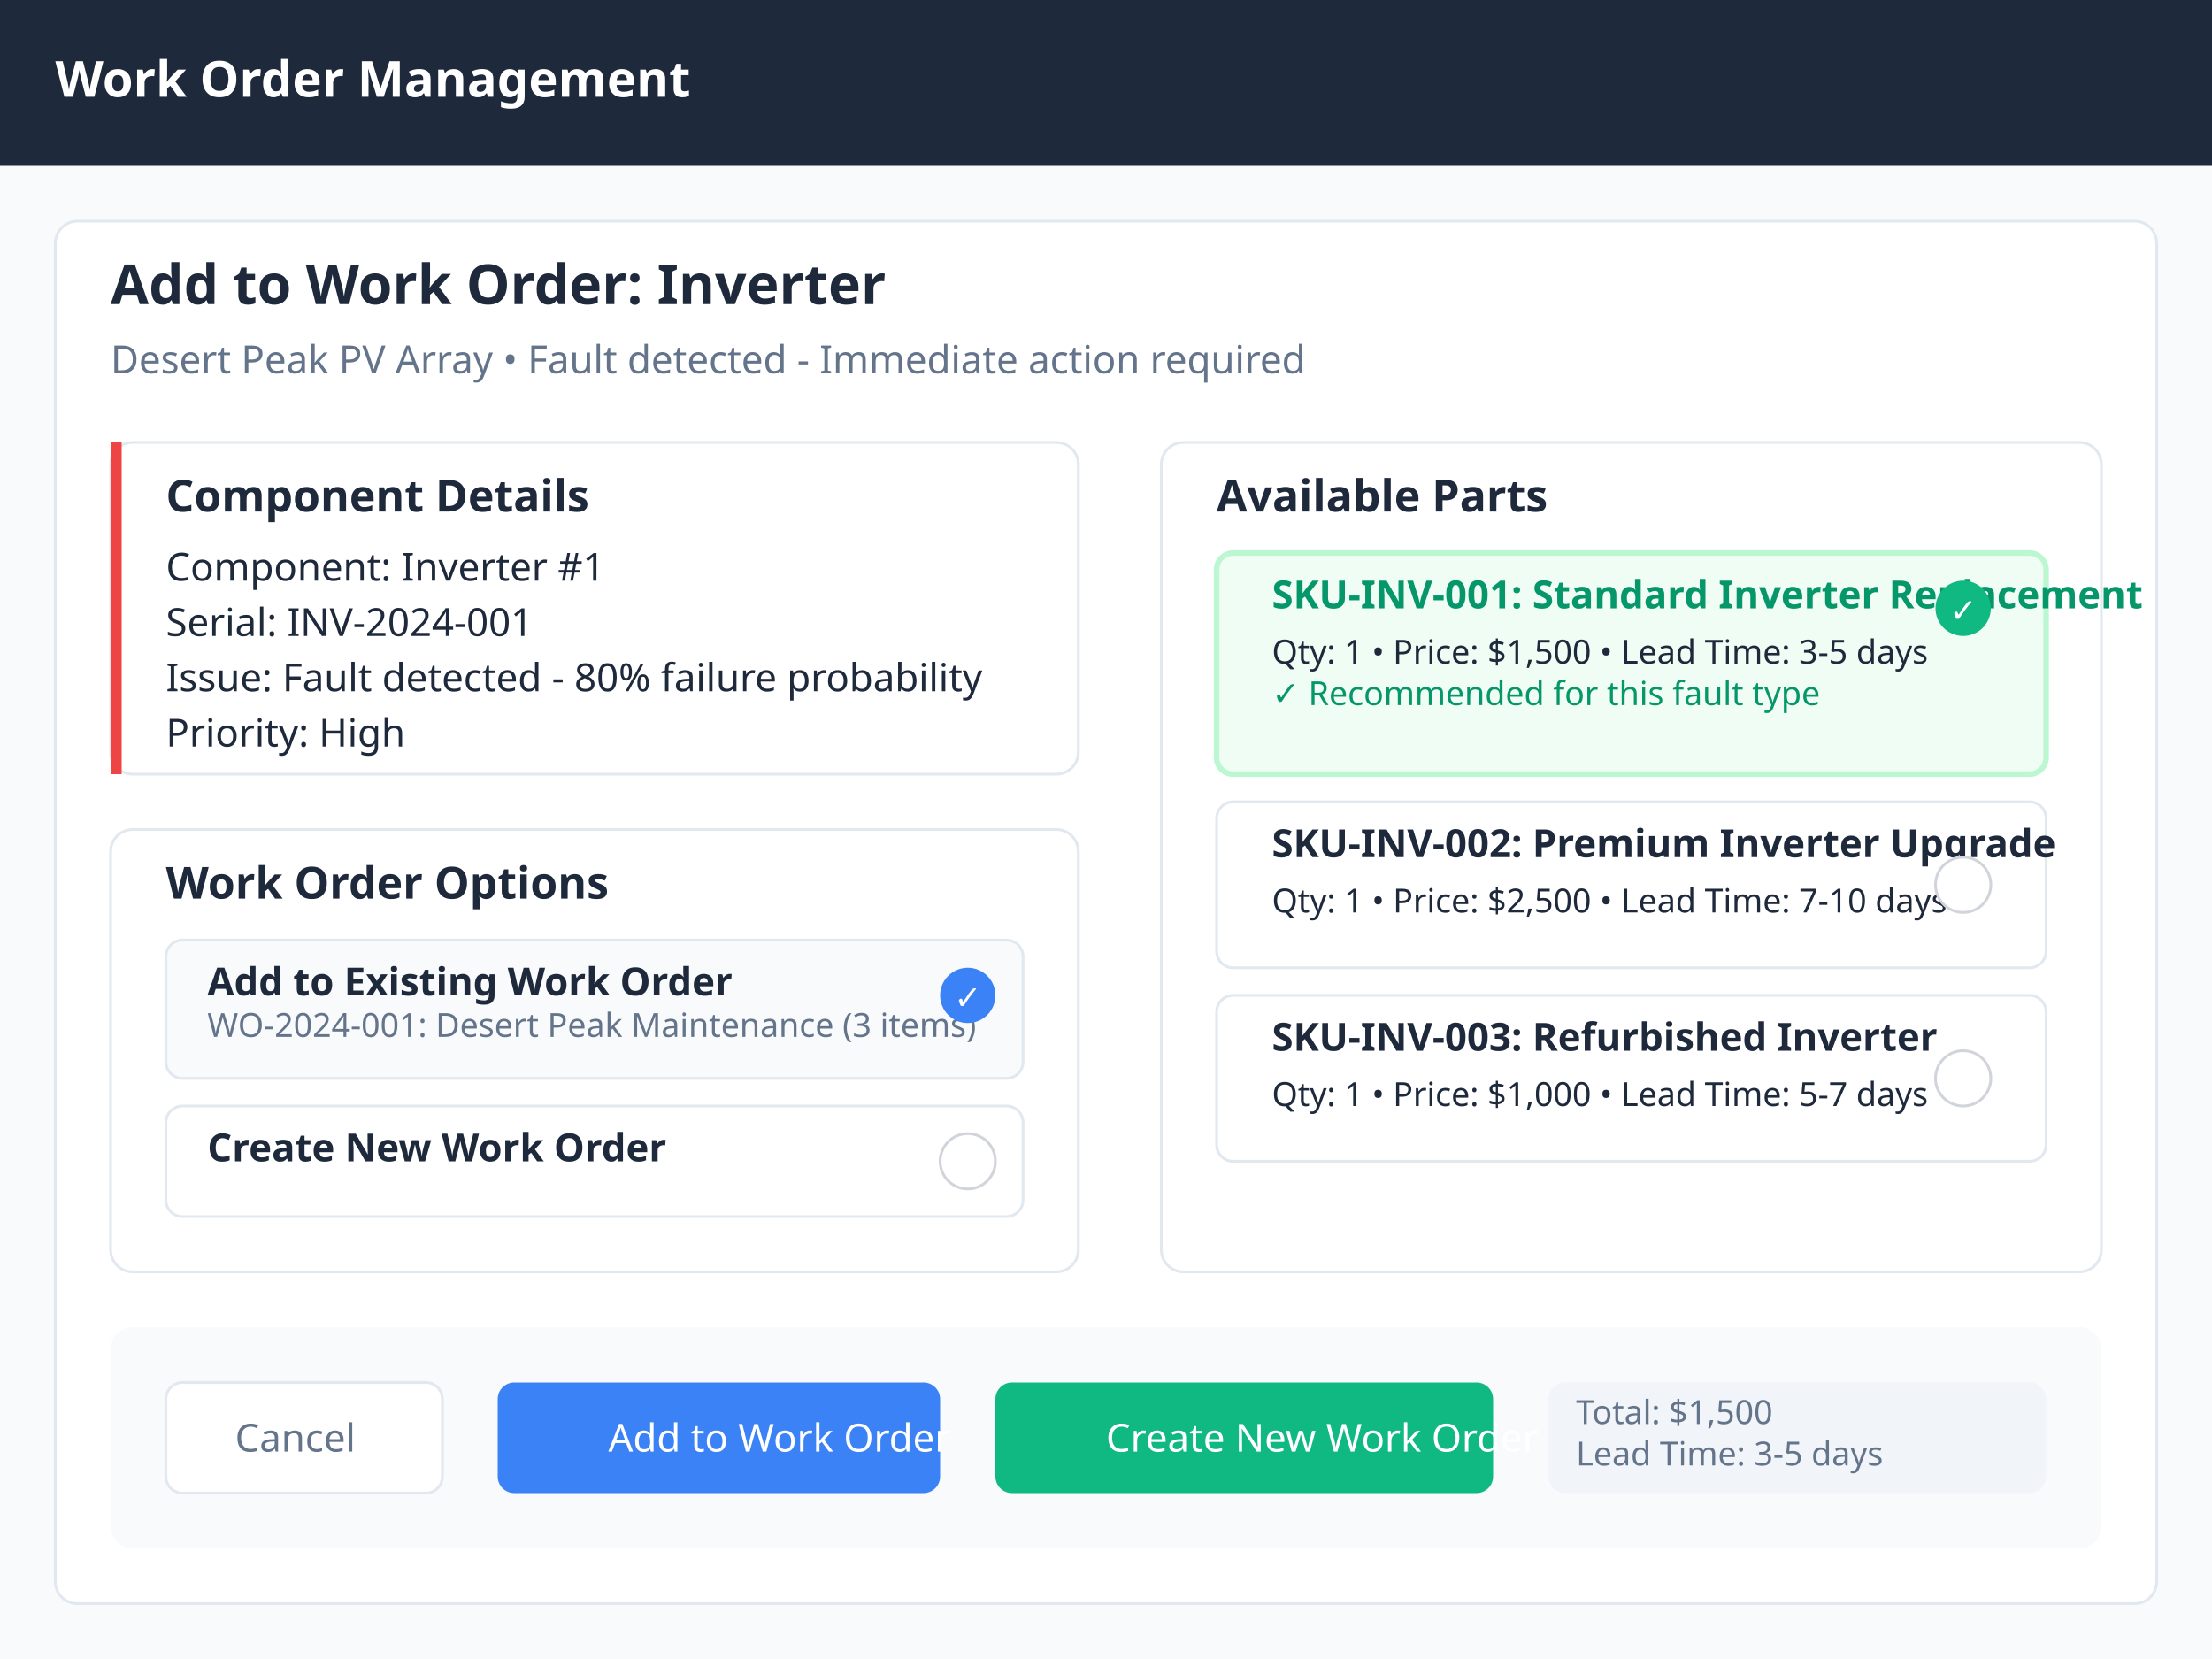
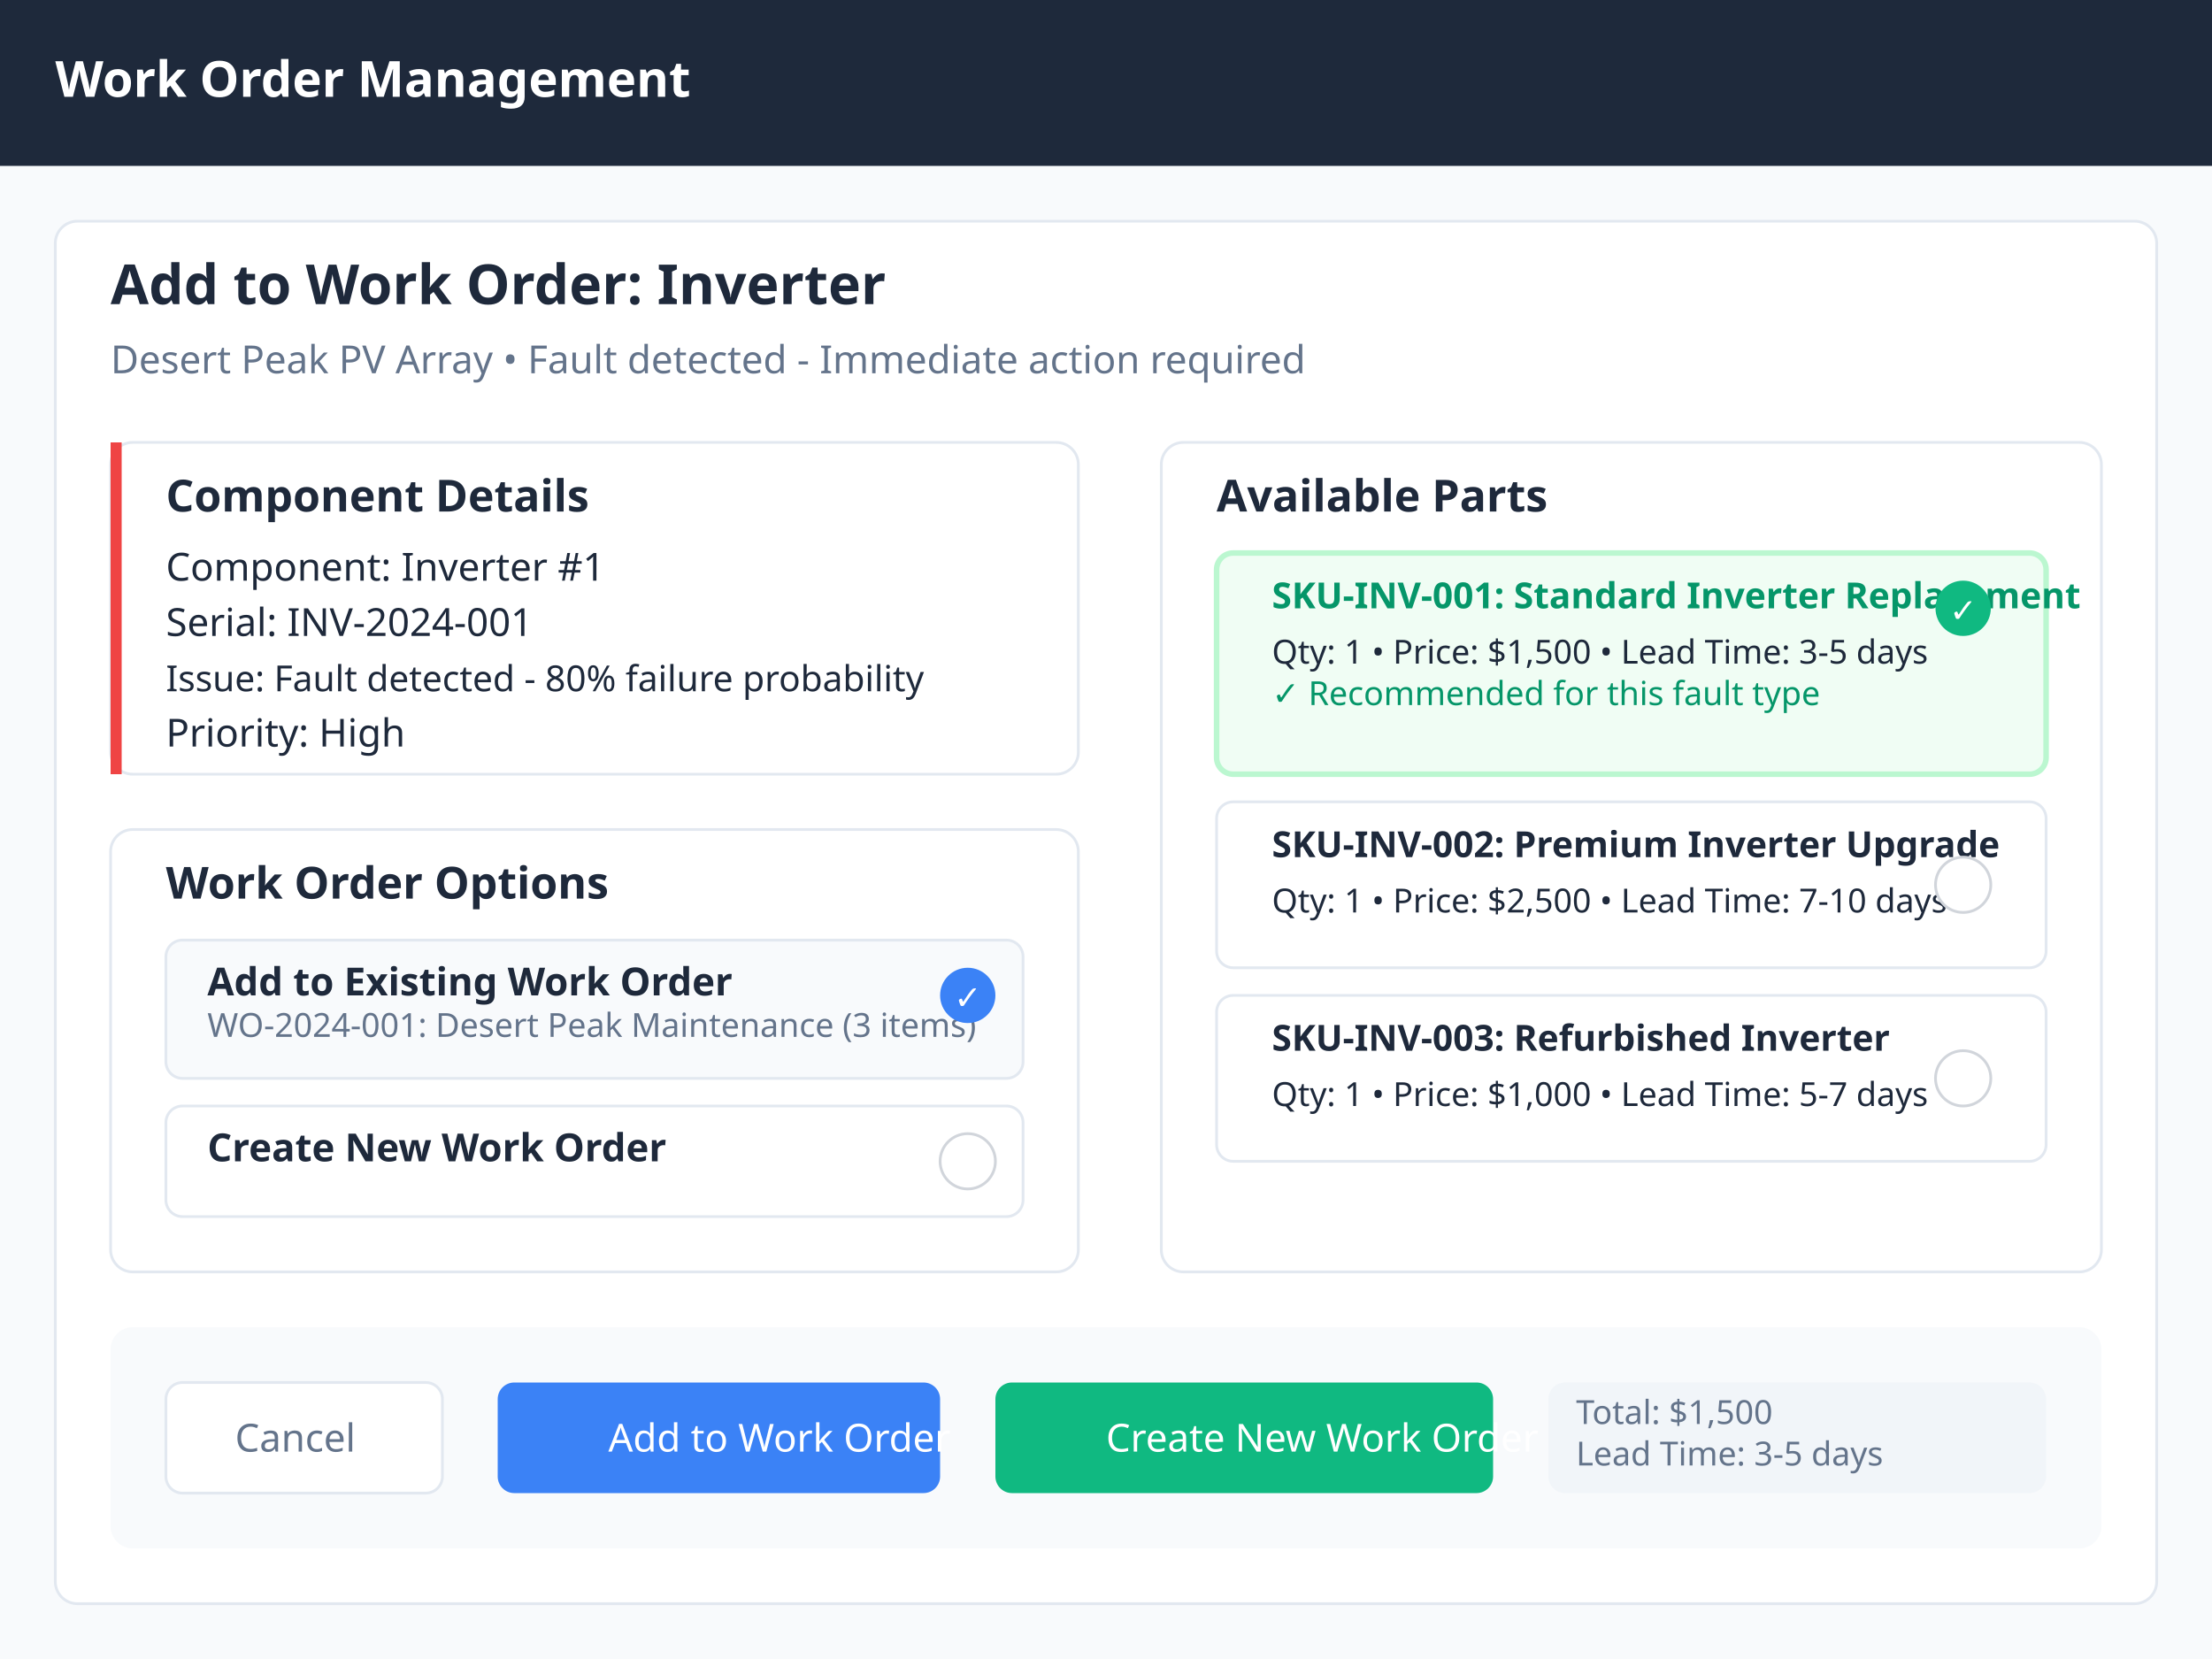
<svg xmlns="http://www.w3.org/2000/svg" width="800" height="600" viewBox="0 0 800 600">
  <rect width="800" height="600" fill="#f8fafc" />
  <rect x="0" y="0" width="800" height="60" fill="#1e293b" />
  <text x="20" y="35" font-family="system-ui, sans-serif" font-size="18" font-weight="600" fill="white">Work Order Management</text>
  <rect x="20" y="80" width="760" height="500" fill="#ffffff" rx="8" stroke="#e2e8f0" stroke-width="1" />
  <text x="40" y="110" font-family="system-ui, sans-serif" font-size="20" font-weight="600" fill="#1e293b">Add to Work Order: Inverter</text>
  <text x="40" y="135" font-family="system-ui, sans-serif" font-size="14" fill="#64748b">Desert Peak PV Array • Fault detected - Immediate action required</text>
  <rect x="40" y="160" width="350" height="120" fill="#ffffff" rx="8" stroke="#e2e8f0" stroke-width="1" />
  <text x="60" y="185" font-family="system-ui, sans-serif" font-size="16" font-weight="600" fill="#1e293b">Component Details</text>
  <text x="60" y="210" font-family="system-ui, sans-serif" font-size="14" fill="#1e293b">Component: Inverter #1</text>
  <text x="60" y="230" font-family="system-ui, sans-serif" font-size="14" fill="#1e293b">Serial: INV-2024-001</text>
-   <text x="60" y="250" font-family="system-ui, sans-serif" font-size="14" fill="#1e293b">Issue: Fault detected - 80% failure probability</text>
+   <text x="60" y="250" font-family="system-ui, sans-serif" font-size="13" fill="#1e293b">Issue: Fault detected - 80% failure probability</text>
  <text x="60" y="270" font-family="system-ui, sans-serif" font-size="14" fill="#1e293b">Priority: High</text>
  <rect x="420" y="160" width="340" height="300" fill="#ffffff" rx="8" stroke="#e2e8f0" stroke-width="1" />
  <text x="440" y="185" font-family="system-ui, sans-serif" font-size="16" font-weight="600" fill="#1e293b">Available Parts</text>
  <rect x="440" y="200" width="300" height="80" fill="#f0fdf4" rx="6" stroke="#bbf7d0" stroke-width="2" />
-   <text x="460" y="220" font-family="system-ui, sans-serif" font-size="14" font-weight="600" fill="#059669">SKU-INV-001: Standard Inverter Replacement</text>
+   <text x="460" y="220" font-family="system-ui, sans-serif" font-size="13" font-weight="600" fill="#059669">SKU-INV-001: Standard Inverter Replacement</text>
  <text x="460" y="240" font-family="system-ui, sans-serif" font-size="12" fill="#1e293b">Qty: 1 • Price: $1,500 • Lead Time: 3-5 days</text>
  <text x="460" y="255" font-family="system-ui, sans-serif" font-size="12" fill="#059669">✓ Recommended for this fault type</text>
  <rect x="700" y="210" width="20" height="20" fill="#10b981" rx="10" />
  <text x="705" y="225" font-family="system-ui, sans-serif" font-size="12" fill="white">✓</text>
  <rect x="440" y="290" width="300" height="60" fill="#ffffff" rx="6" stroke="#e2e8f0" stroke-width="1" />
-   <text x="460" y="310" font-family="system-ui, sans-serif" font-size="14" font-weight="600" fill="#1e293b">SKU-INV-002: Premium Inverter Upgrade</text>
+   <text x="460" y="310" font-family="system-ui, sans-serif" font-size="13" font-weight="600" fill="#1e293b">SKU-INV-002: Premium Inverter Upgrade</text>
  <text x="460" y="330" font-family="system-ui, sans-serif" font-size="12" fill="#1e293b">Qty: 1 • Price: $2,500 • Lead Time: 7-10 days</text>
  <rect x="700" y="310" width="20" height="20" fill="#ffffff" rx="10" stroke="#d1d5db" stroke-width="1" />
  <rect x="440" y="360" width="300" height="60" fill="#ffffff" rx="6" stroke="#e2e8f0" stroke-width="1" />
-   <text x="460" y="380" font-family="system-ui, sans-serif" font-size="14" font-weight="600" fill="#1e293b">SKU-INV-003: Refurbished Inverter</text>
+   <text x="460" y="380" font-family="system-ui, sans-serif" font-size="13" font-weight="600" fill="#1e293b">SKU-INV-003: Refurbished Inverter</text>
  <text x="460" y="400" font-family="system-ui, sans-serif" font-size="12" fill="#1e293b">Qty: 1 • Price: $1,000 • Lead Time: 5-7 days</text>
  <rect x="700" y="380" width="20" height="20" fill="#ffffff" rx="10" stroke="#d1d5db" stroke-width="1" />
  <rect x="40" y="300" width="350" height="160" fill="#ffffff" rx="8" stroke="#e2e8f0" stroke-width="1" />
  <text x="60" y="325" font-family="system-ui, sans-serif" font-size="16" font-weight="600" fill="#1e293b">Work Order Options</text>
  <rect x="60" y="340" width="310" height="50" fill="#f8fafc" rx="6" stroke="#e2e8f0" stroke-width="1" />
  <text x="75" y="360" font-family="system-ui, sans-serif" font-size="14" font-weight="600" fill="#1e293b">Add to Existing Work Order</text>
  <text x="75" y="375" font-family="system-ui, sans-serif" font-size="12" fill="#64748b">WO-2024-001: Desert Peak Maintenance (3 items)</text>
  <rect x="340" y="350" width="20" height="20" fill="#3b82f6" rx="10" />
  <text x="345" y="365" font-family="system-ui, sans-serif" font-size="12" fill="white">✓</text>
  <rect x="60" y="400" width="310" height="40" fill="#ffffff" rx="6" stroke="#e2e8f0" stroke-width="1" />
  <text x="75" y="420" font-family="system-ui, sans-serif" font-size="14" font-weight="600" fill="#1e293b">Create New Work Order</text>
  <rect x="340" y="410" width="20" height="20" fill="#ffffff" rx="10" stroke="#d1d5db" stroke-width="1" />
  <rect x="40" y="480" width="720" height="80" fill="#f8fafc" rx="8" />
  <rect x="60" y="500" width="100" height="40" fill="#ffffff" rx="6" stroke="#e2e8f0" stroke-width="1" />
  <text x="85" y="525" font-family="system-ui, sans-serif" font-size="14" font-weight="500" fill="#64748b">Cancel</text>
  <rect x="180" y="500" width="160" height="40" fill="#3b82f6" rx="6" />
  <text x="220" y="525" font-family="system-ui, sans-serif" font-size="14" font-weight="500" fill="white">Add to Work Order</text>
  <rect x="360" y="500" width="180" height="40" fill="#10b981" rx="6" />
  <text x="400" y="525" font-family="system-ui, sans-serif" font-size="14" font-weight="500" fill="white">Create New Work Order</text>
  <rect x="560" y="500" width="180" height="40" fill="#f1f5f9" rx="6" />
  <text x="570" y="515" font-family="system-ui, sans-serif" font-size="12" fill="#64748b">Total: $1,500</text>
  <text x="570" y="530" font-family="system-ui, sans-serif" font-size="12" fill="#64748b">Lead Time: 3-5 days</text>
  <rect x="40" y="160" width="4" height="120" fill="#ef4444" />
</svg>
